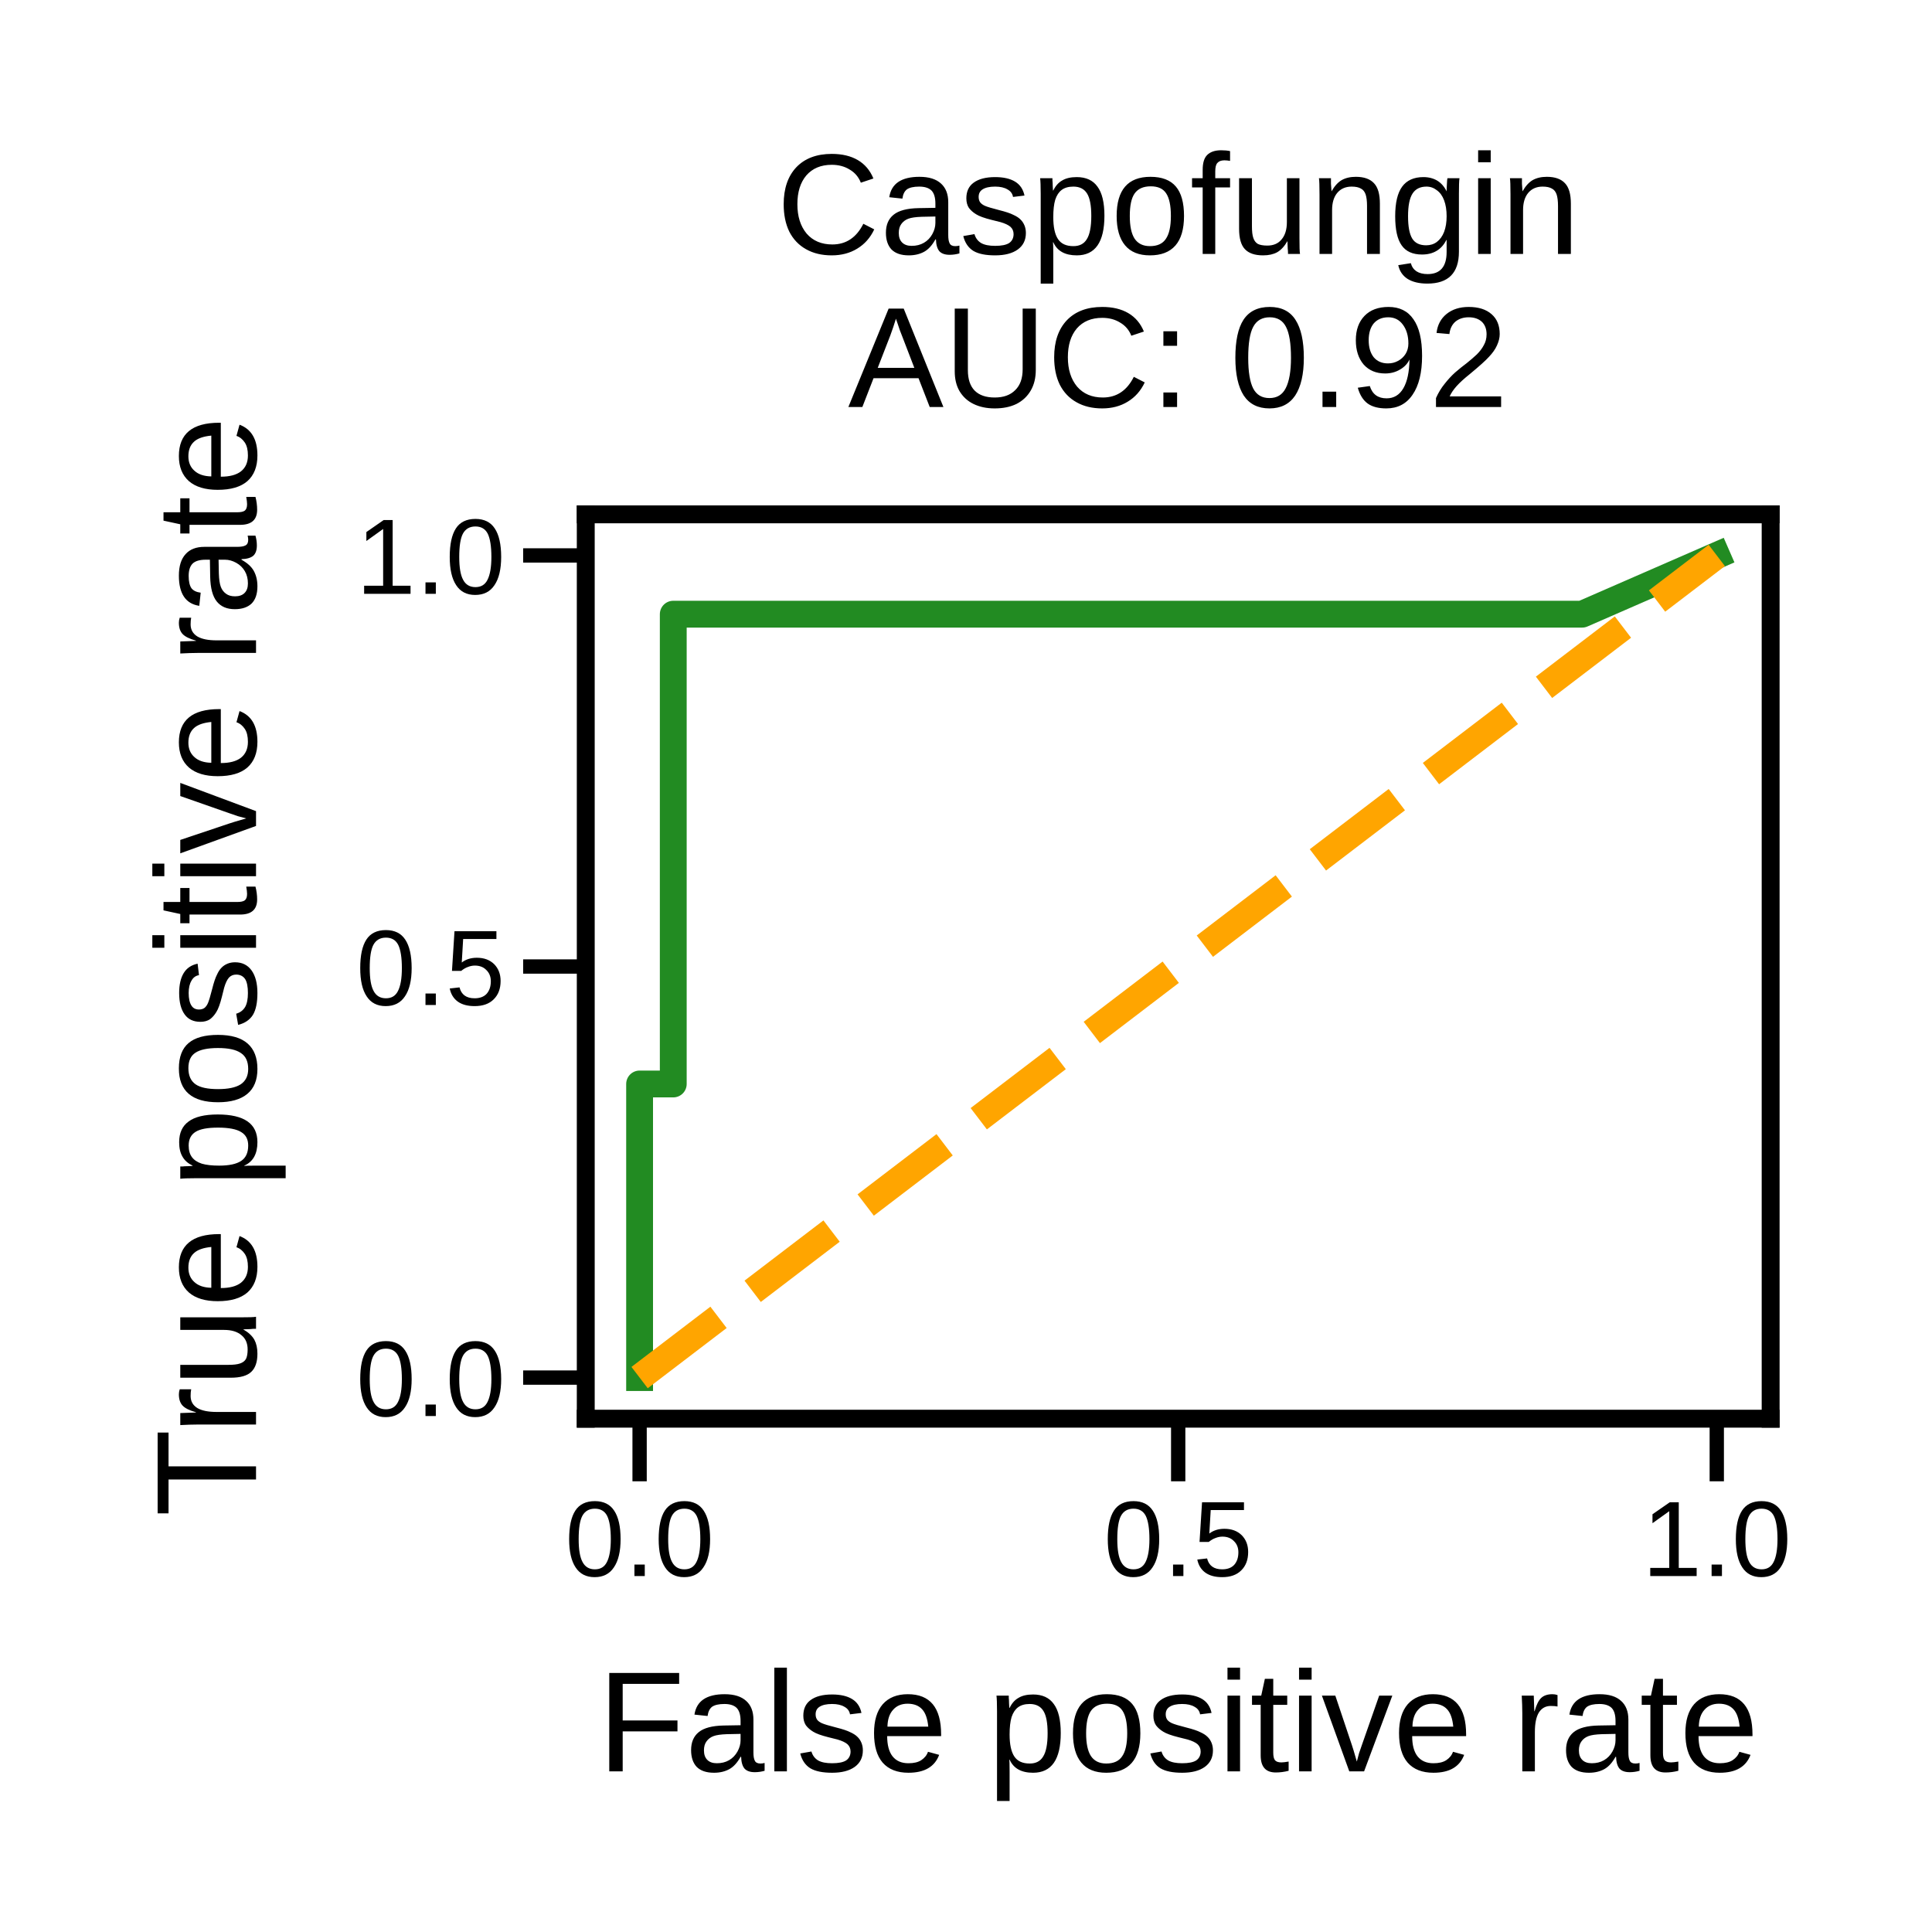
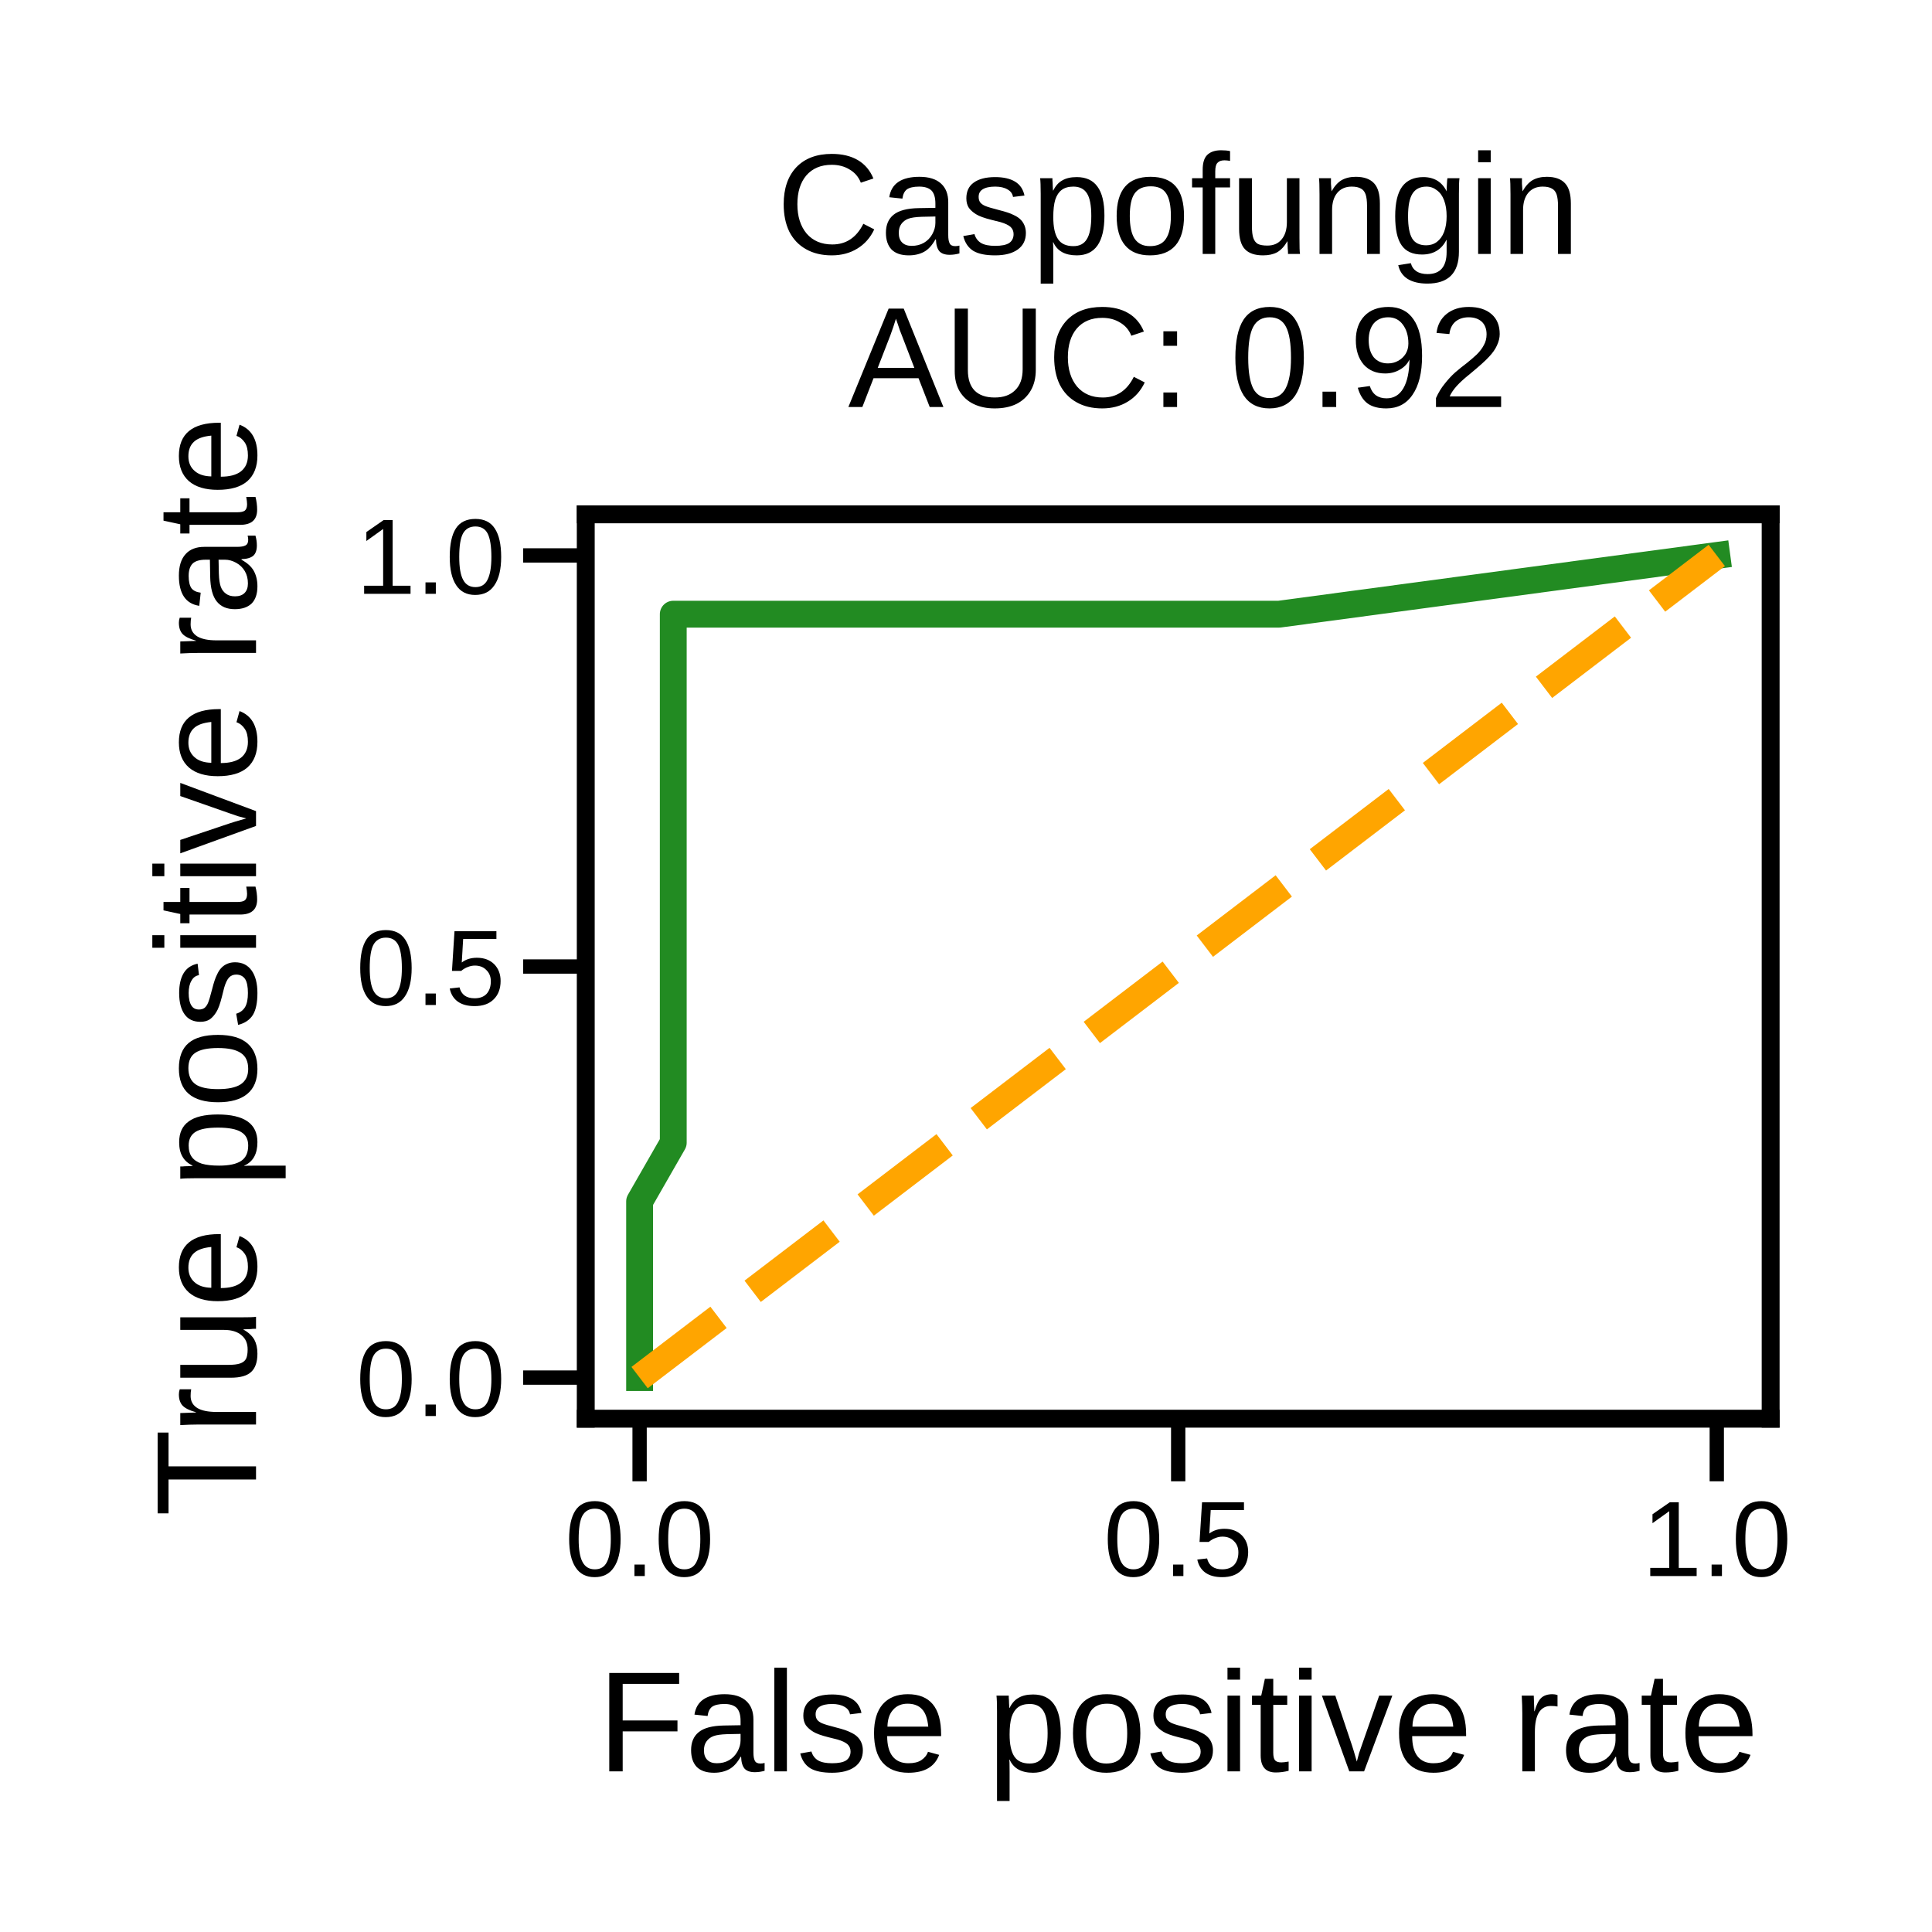
<svg xmlns="http://www.w3.org/2000/svg" xmlns:xlink="http://www.w3.org/1999/xlink" width="108pt" height="108pt" viewBox="0 0 108 108" version="1.1">
  <defs>
    <style type="text/css">*{stroke-linejoin: round; stroke-linecap: butt}</style>
  </defs>
  <g id="figure_1">
    <g id="patch_1">
      <path d="M 0 108  L 108 108  L 108 0  L 0 0  z " style="fill: #ffffff" />
    </g>
    <g id="axes_1">
      <g id="patch_2">
        <path d="M 32.744 79.306  L 98.98 79.306  L 98.98 28.752  L 32.744 28.752  z " style="fill: #ffffff" />
      </g>
      <g id="matplotlib.axis_1">
        <g id="xtick_1">
          <g id="line2d_1">
            <defs>
-               <path id="m9bf44b6de2" d="M 0 0  L 0 3.5  " style="stroke: #000000; stroke-width: 0.8" />
+               <path id="m2158bcc105" d="M 0 0  L 0 3.5  " style="stroke: #000000; stroke-width: 0.8" />
            </defs>
            <g>
-               <use xlink:href="#m9bf44b6de2" x="35.754" y="79.306" style="stroke: #000000; stroke-width: 0.8" />
+               <use xlink:href="#m2158bcc105" x="35.754" y="79.306" style="stroke: #000000; stroke-width: 0.8" />
            </g>
          </g>
          <g id="text_1">
            <text style="font: 6px 'Arial'; text-anchor: middle" x="35.754" y="88.101" transform="rotate(-0 35.75447 88.10094)">0.0</text>
          </g>
        </g>
        <g id="xtick_2">
          <g id="line2d_2">
            <g>
-               <use xlink:href="#m9bf44b6de2" x="65.862" y="79.306" style="stroke: #000000; stroke-width: 0.8" />
+               <use xlink:href="#m2158bcc105" x="65.862" y="79.306" style="stroke: #000000; stroke-width: 0.8" />
            </g>
          </g>
          <g id="text_2">
            <text style="font: 6px 'Arial'; text-anchor: middle" x="65.862" y="88.101" transform="rotate(-0 65.86165 88.10094)">0.5</text>
          </g>
        </g>
        <g id="xtick_3">
          <g id="line2d_3">
            <g>
-               <use xlink:href="#m9bf44b6de2" x="95.969" y="79.306" style="stroke: #000000; stroke-width: 0.8" />
+               <use xlink:href="#m2158bcc105" x="95.969" y="79.306" style="stroke: #000000; stroke-width: 0.8" />
            </g>
          </g>
          <g id="text_3">
            <text style="font: 6px 'Arial'; text-anchor: middle" x="95.969" y="88.101" transform="rotate(-0 95.96883 88.10094)">1.0</text>
          </g>
        </g>
        <g id="text_4">
          <text style="font: 8px 'Arial'; text-anchor: middle" x="65.862" y="99.02" transform="rotate(-0 65.86165 99.01969)">False positive rate</text>
        </g>
      </g>
      <g id="matplotlib.axis_2">
        <g id="ytick_1">
          <g id="line2d_4">
            <defs>
-               <path id="m41a3297125" d="M 0 0  L -3.5 0  " style="stroke: #000000; stroke-width: 0.8" />
+               <path id="md3e892a37a" d="M 0 0  L -3.5 0  " style="stroke: #000000; stroke-width: 0.8" />
            </defs>
            <g>
-               <use xlink:href="#m41a3297125" x="32.744" y="77.008" style="stroke: #000000; stroke-width: 0.8" />
+               <use xlink:href="#md3e892a37a" x="32.744" y="77.008" style="stroke: #000000; stroke-width: 0.8" />
            </g>
          </g>
          <g id="text_5">
            <text style="font: 6px 'Arial'; text-anchor: end" x="28.244" y="79.156" transform="rotate(-0 28.24375 79.15567)">0.0</text>
          </g>
        </g>
        <g id="ytick_2">
          <g id="line2d_5">
            <g>
-               <use xlink:href="#m41a3297125" x="32.744" y="54.029" style="stroke: #000000; stroke-width: 0.8" />
+               <use xlink:href="#md3e892a37a" x="32.744" y="54.029" style="stroke: #000000; stroke-width: 0.8" />
            </g>
          </g>
          <g id="text_6">
            <text style="font: 6px 'Arial'; text-anchor: end" x="28.244" y="56.176" transform="rotate(-0 28.24375 56.17647)">0.5</text>
          </g>
        </g>
        <g id="ytick_3">
          <g id="line2d_6">
            <g>
-               <use xlink:href="#m41a3297125" x="32.744" y="31.05" style="stroke: #000000; stroke-width: 0.8" />
+               <use xlink:href="#md3e892a37a" x="32.744" y="31.05" style="stroke: #000000; stroke-width: 0.8" />
            </g>
          </g>
          <g id="text_7">
            <text style="font: 6px 'Arial'; text-anchor: end" x="28.244" y="33.197" transform="rotate(-0 28.24375 33.19726)">1.0</text>
          </g>
        </g>
        <g id="text_8">
          <text style="font: 8px 'Arial'; text-anchor: middle" x="14.314" y="54.029" transform="rotate(-90 14.31375 54.02913)">True positive rate</text>
        </g>
      </g>
      <g id="line2d_7">
-         <path d="M 35.754 77.008  L 35.754 73.726  L 35.754 60.595  L 37.636 60.595  L 37.636 34.333  L 39.518 34.333  L 43.281 34.333  L 48.926 34.333  L 58.335 34.333  L 69.625 34.333  L 73.388 34.333  L 79.034 34.333  L 80.915 34.333  L 88.442 34.333  L 95.969 31.05  " clip-path="url(#pf496584e88)" style="fill: none; stroke: #228b22; stroke-width: 1.5; stroke-linecap: square" />
+         <path d="M 35.754 77.008  L 35.754 73.726  L 35.754 67.16  L 37.636 63.877  L 37.636 54.029  L 37.636 50.746  L 37.636 44.181  L 37.636 34.333  L 41.4 34.333  L 47.045 34.333  L 60.217 34.333  L 67.743 34.333  L 71.507 34.333  L 95.969 31.05  " clip-path="url(#p7ab799a4d4)" style="fill: none; stroke: #228b22; stroke-width: 1.5; stroke-linecap: square" />
      </g>
      <g id="line2d_8">
-         <path d="M 35.754 77.008  L 95.969 31.05  " clip-path="url(#pf496584e88)" style="fill: none; stroke-dasharray: 5.55,2.4; stroke-dashoffset: 0; stroke: #ffa500; stroke-width: 1.5" />
+         <path d="M 35.754 77.008  L 95.969 31.05  " clip-path="url(#p7ab799a4d4)" style="fill: none; stroke-dasharray: 5.55,2.4; stroke-dashoffset: 0; stroke: #ffa500; stroke-width: 1.5" />
      </g>
      <g id="patch_3">
        <path d="M 32.744 79.306  L 32.744 28.752  " style="fill: none; stroke: #000000; stroke-linejoin: miter; stroke-linecap: square" />
      </g>
      <g id="patch_4">
        <path d="M 98.98 79.306  L 98.98 28.752  " style="fill: none; stroke: #000000; stroke-linejoin: miter; stroke-linecap: square" />
      </g>
      <g id="patch_5">
        <path d="M 32.744 79.306  L 98.98 79.306  " style="fill: none; stroke: #000000; stroke-linejoin: miter; stroke-linecap: square" />
      </g>
      <g id="patch_6">
        <path d="M 32.744 28.752  L 98.98 28.752  " style="fill: none; stroke: #000000; stroke-linejoin: miter; stroke-linecap: square" />
      </g>
      <g id="text_9">
        <text style="font: 8px 'Arial'" transform="translate(43.40227 14.19675)">Caspofungin</text>
        <text style="font: 8px 'Arial'" transform="translate(47.40915 22.752)">AUC: 0.92</text>
      </g>
    </g>
  </g>
  <defs>
-     <clipPath id="pf496584e88">
+     <clipPath id="p7ab799a4d4">
      <rect x="32.744" y="28.752" width="66.236" height="50.554" />
    </clipPath>
  </defs>
</svg>
